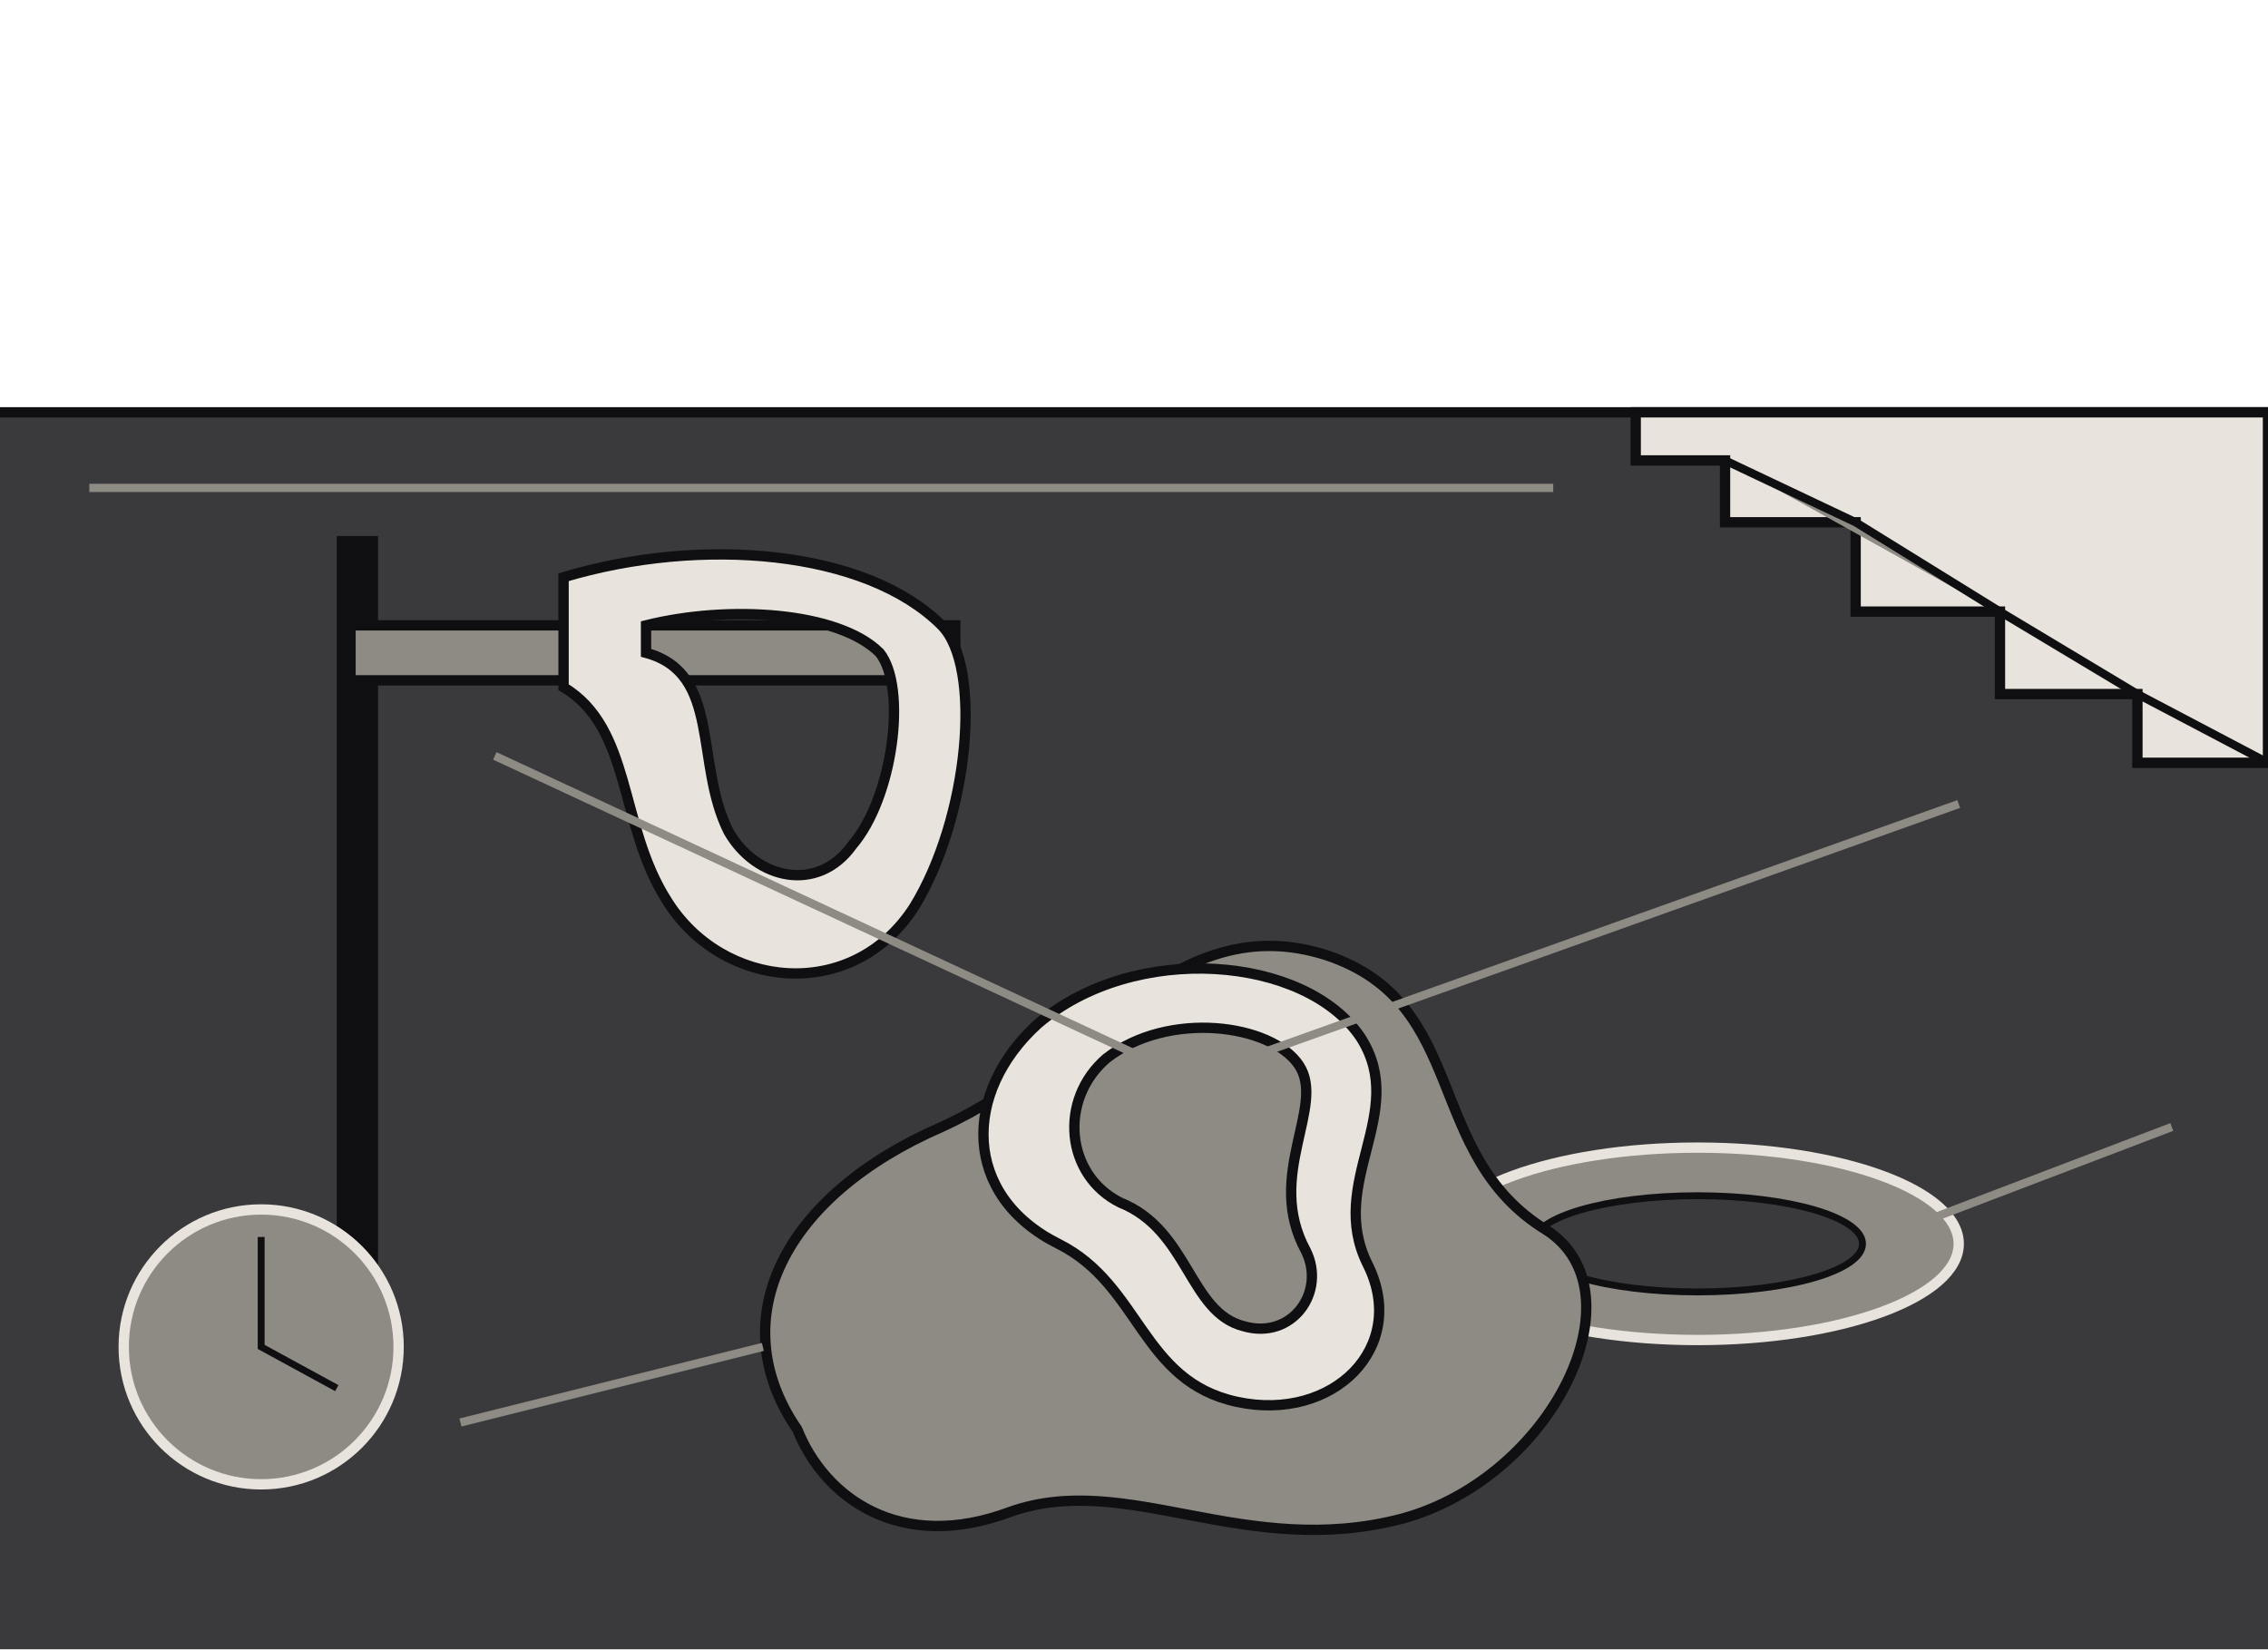
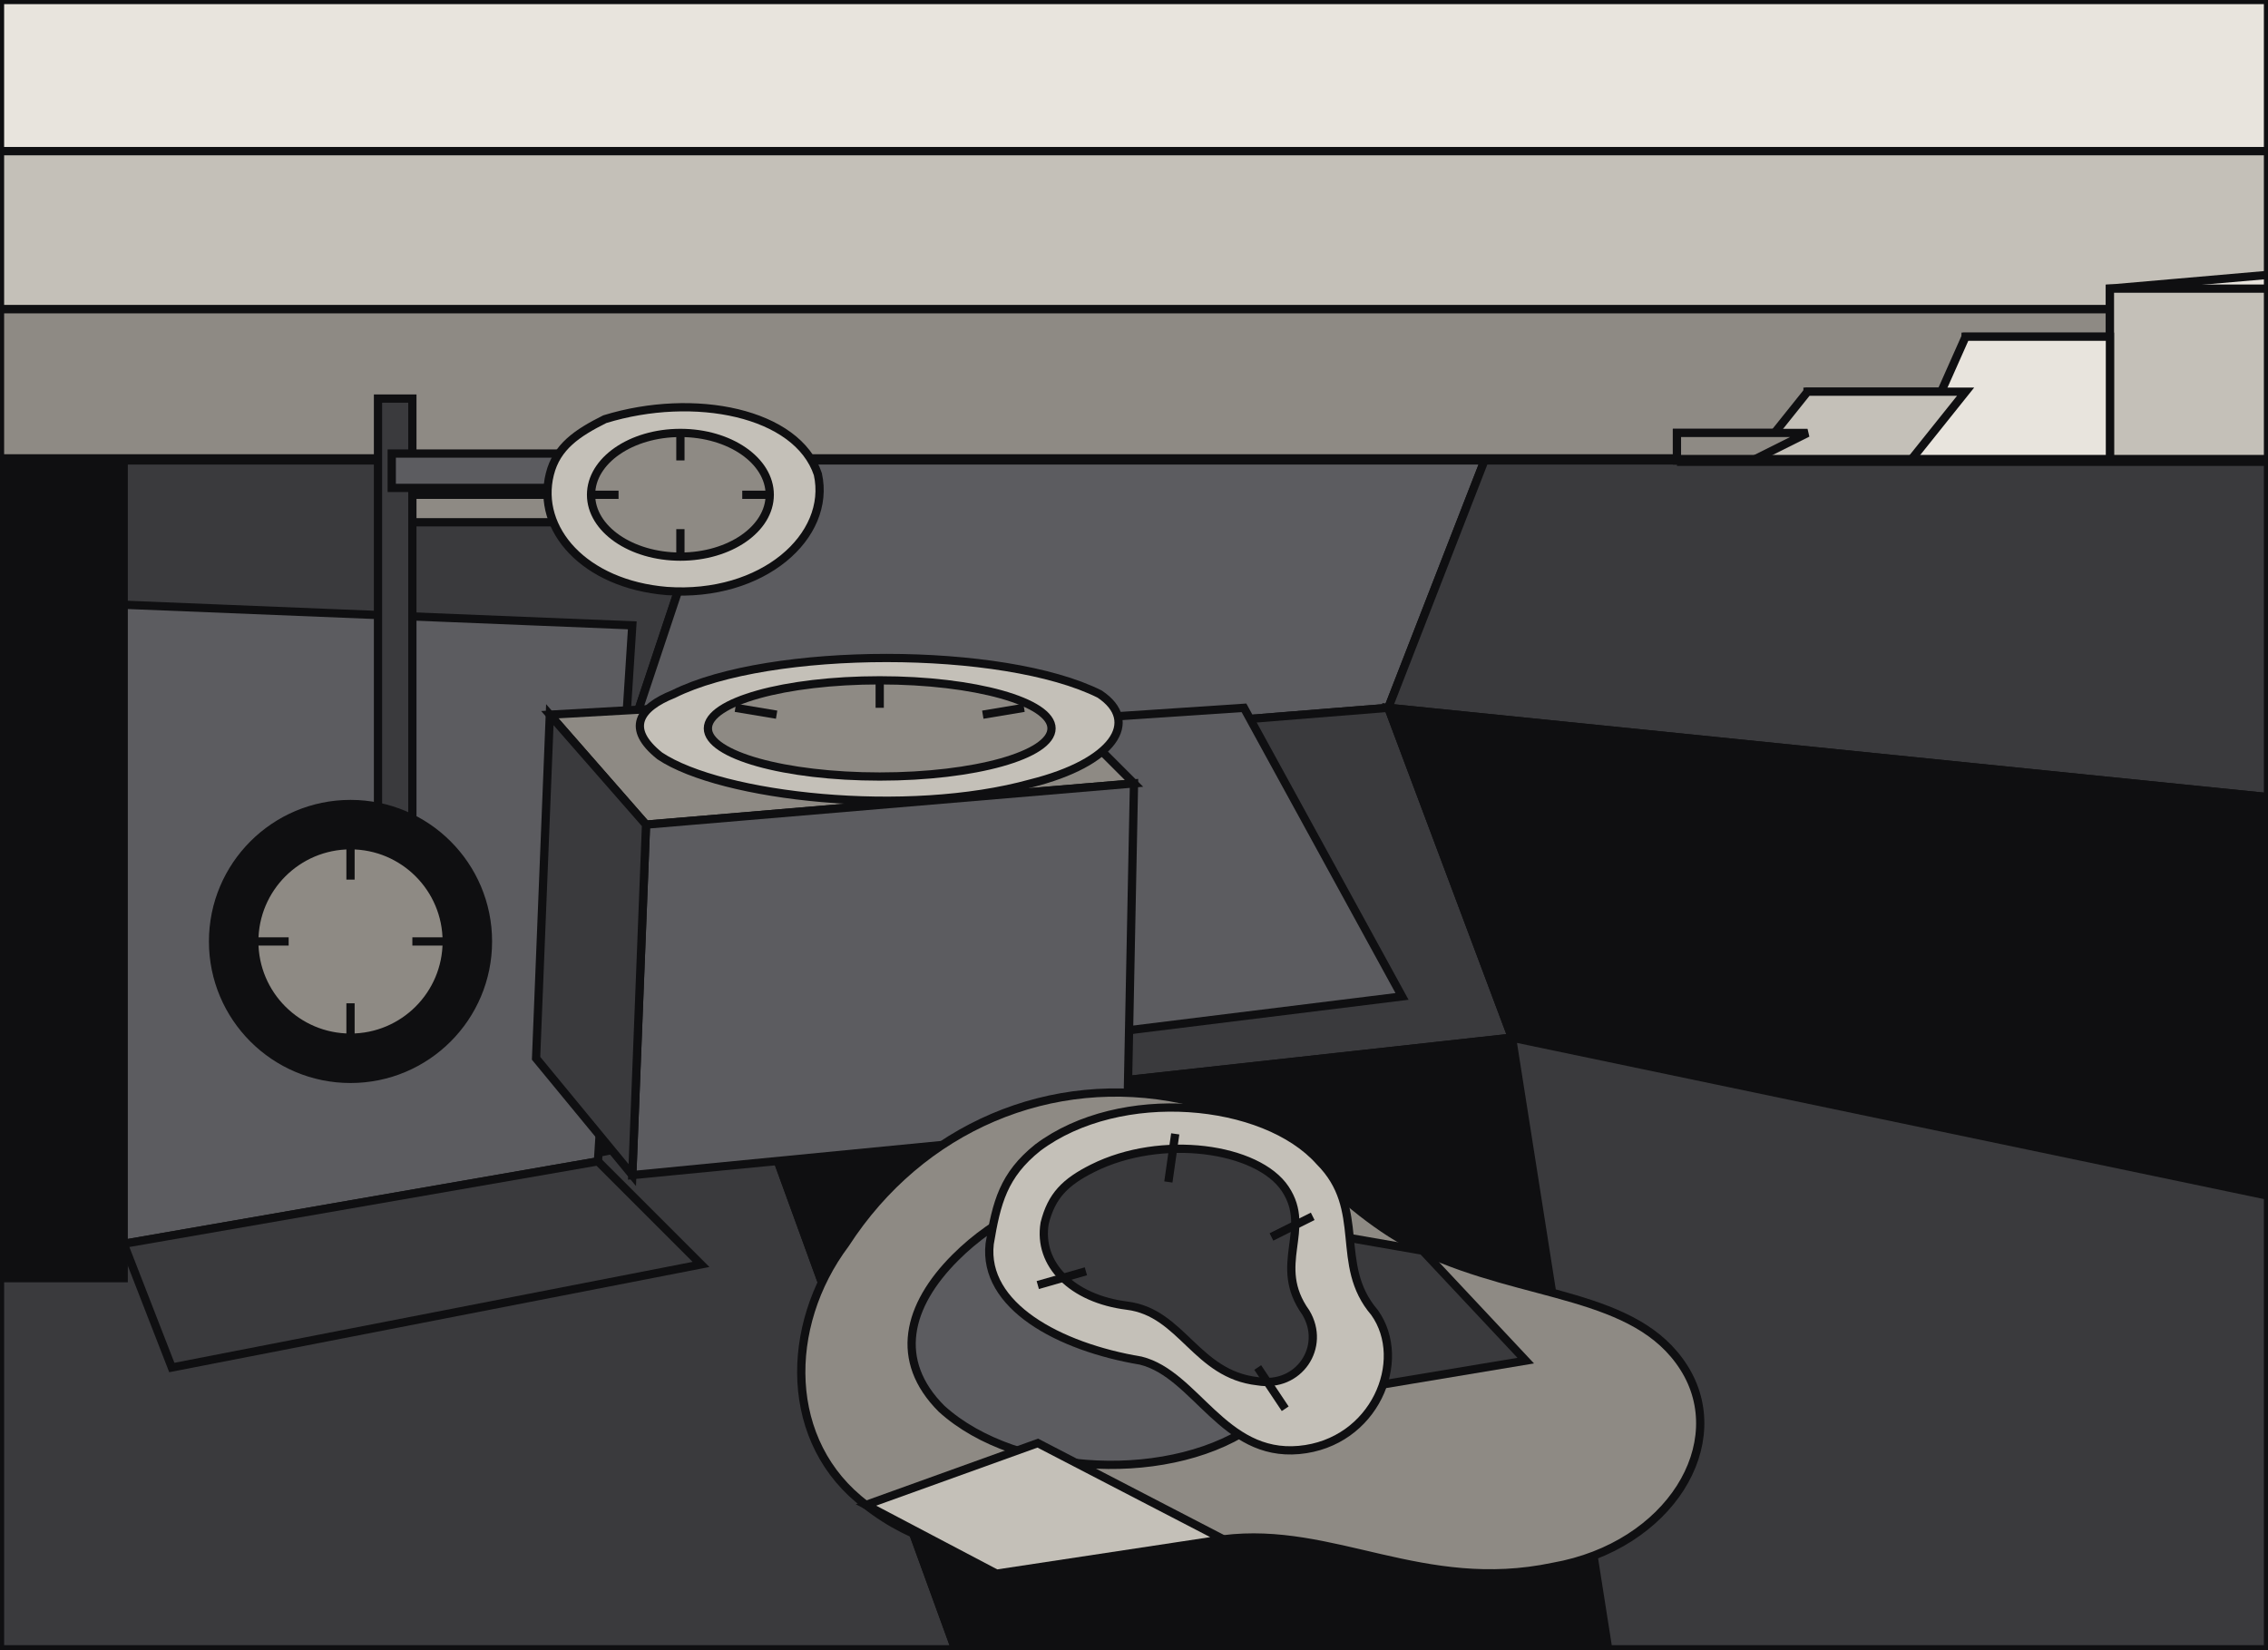
<svg xmlns="http://www.w3.org/2000/svg" viewBox="0 0 330 240" role="img" aria-label="記憶の固執の構図を抽象化した図">
-   <path fill="#3a3a3d" d="M0 60H330V240H0Z" />
-   <path fill="none" stroke="#0f0f11" stroke-width="1.5" d="M0 60H330" />
-   <path fill="#e8e4dd" stroke="#0f0f11" stroke-width="1.5" stroke-linejoin="miter" d="M238 60H330V111H311V101H291V89H270V76H251V67H238Z" />
-   <path fill="#8e8a84" stroke="#0f0f11" stroke-width="1.2" d="M251 67L270 76 291 89 311 101 330 111" />
-   <path fill="#0f0f11" d="M49 78H55V184H49Z" />
-   <path fill="#8e8a84" stroke="#0f0f11" stroke-width="1.5" d="M51 91H139V99H51Z" />
-   <circle cx="38" cy="196" r="20" fill="#8e8a84" stroke="#e8e4dd" stroke-width="1.5" />
-   <path fill="none" stroke="#0f0f11" stroke-width="1" d="M38 180V196L49 202" />
-   <path fill="#e8e4dd" stroke="#0f0f11" stroke-width="1.5" fill-rule="evenodd" d="M82 84C102 78 126 80 137 91C143 97 141 119 133 132C124 146 105 144 97 131C90 120 92 106 82 100ZM94 91C106 88 122 89 128 95C132 100 130 116 124 123C119 130 110 128 106 121C101 111 105 98 94 95Z" />
-   <ellipse cx="247" cy="181" rx="38" ry="14" fill="#8e8a84" stroke="#e8e4dd" stroke-width="1.5" />
-   <ellipse cx="247" cy="181" rx="24" ry="7" fill="#3a3a3d" stroke="#0f0f11" stroke-width="1" />
-   <path fill="#8e8a84" stroke="#0f0f11" stroke-width="1.5" d="M116 208C105 192 114 174 137 164C159 154 171 132 193 139C214 146 207 168 225 179C239 188 226 215 204 221C181 227 164 214 147 220C131 226 120 218 116 208Z" />
-   <path fill="#e8e4dd" stroke="#0f0f11" stroke-width="1.5" fill-rule="evenodd" d="M151 149C165 137 190 139 198 151C205 162 193 172 199 184C205 196 194 207 180 204C166 201 166 187 154 181C140 174 140 159 151 149ZM161 154C170 147 185 149 189 155C193 161 184 171 190 182C193 188 188 195 181 193C173 191 173 179 163 175C155 171 154 160 161 154Z" />
-   <g fill="none" stroke="#8e8a84" stroke-width="1.2">
-     <path d="M13 71H226" />
-     <path d="M72 110L173 157 285 117" />
-     <path d="M67 207L111 196M274 180L316 164" />
+   <g stroke="#0f0f11" stroke-width="1.2" stroke-linejoin="miter">
+     <rect fill="#e8e4dd" x="0" y="0" width="330" height="22" />
+     <rect fill="#c4c0b8" x="0" y="22" width="330" height="23" />
+     <rect fill="#8e8a84" x="0" y="45" width="330" height="22" />
+     <line x1="0" y1="67" x2="330" y2="67" stroke-width="1.8" />
+     <polygon fill="#3a3a3d" points="0,67 105,67 90,112 0,131" />
+     <polygon fill="#5c5c60" points="105,67 216,67 202,103 90,112" />
+     <polygon fill="#3a3a3d" points="216,67 330,67 330,116 202,103" />
+     <polygon fill="#0f0f11" points="0,131 90,112 111,163 0,185" />
+     <polygon fill="#3a3a3d" points="90,112 202,103 220,151 111,163" />
+     <polygon fill="#0f0f11" points="202,103 330,116 330,174 220,151" />
+     <polygon fill="#3a3a3d" points="0,185 111,163 139,240 0,240" />
+     <polygon fill="#0f0f11" points="111,163 220,151 234,240 139,240" />
+     <polygon fill="#3a3a3d" points="220,151 330,174 330,240 234,240" />
+     <polygon fill="#5c5c60" points="91,109 181,103 204,145 107,157" />
+     <polygon fill="#e8e4dd" points="244,67 330,67 330,40 307,42 307,49 286,49 286,57 263,57 263,63 244,63" />
+     <rect fill="#c4c0b8" x="307" y="42" width="23" height="25" />
+     <polygon fill="#e8e4dd" points="286,49 307,49 307,67 278,67" />
+     <polygon fill="#c4c0b8" points="263,57 286,57 278,67 255,67" />
+     <polygon fill="#8e8a84" points="244,63 263,63 255,67 244,67" />
+     <line x1="244" y1="67" x2="330" y2="67" stroke-width="1.6" />
+     <rect fill="#0f0f11" x="0" y="67" width="18" height="119" />
+     <polygon fill="#5c5c60" points="18,88 92,91 87,169 18,181" />
+     <polygon fill="#3a3a3d" points="18,181 87,169 102,184 25,199" />
+     <rect fill="#3a3a3d" x="55" y="58" width="5" height="86" />
+     <rect fill="#5c5c60" x="57" y="66" width="56" height="5" />
+     <polygon fill="#8e8a84" points="60,72 111,72 105,76 60,76" />
+     <polygon fill="#8e8a84" points="80,104 151,100 165,114 94,120" />
+     <polygon fill="#5c5c60" points="94,120 165,114 164,164 92,171" />
+     <polygon fill="#3a3a3d" points="80,104 94,120 92,171 78,154" />
+     <path fill="#c4c0b8" d="M88 61 C101 57 116 60 119 69 C121 78 111 87 97 86 C85 85 78 77 80 69 C81 65 84 63 88 61 Z" />
+     <ellipse fill="#8e8a84" cx="99" cy="72" rx="13" ry="9" />
+     <line x1="99" y1="63" x2="99" y2="67" />
+     <line x1="112" y1="72" x2="108" y2="72" />
+     <line x1="99" y1="81" x2="99" y2="77" />
+     <line x1="86" y1="72" x2="90" y2="72" />
+     <path fill="#c4c0b8" d="M98 101 C112 94 146 94 160 101 C166 105 162 111 150 114 C132 119 105 116 96 110 C91 106 93 103 98 101 Z" />
+     <ellipse fill="#8e8a84" cx="128" cy="106" rx="25" ry="7" />
+     <line x1="107" y1="103" x2="113" y2="104" />
+     <line x1="128" y1="99" x2="128" y2="103" />
+     <line x1="149" y1="103" x2="143" y2="104" />
+     <ellipse fill="#0f0f11" cx="51" cy="137" rx="20" ry="20" />
+     <ellipse fill="#8e8a84" cx="51" cy="137" rx="14" ry="14" />
+     <line x1="51" y1="123" x2="51" y2="128" />
+     <line x1="65" y1="137" x2="60" y2="137" />
+     <line x1="51" y1="151" x2="51" y2="146" />
+     <line x1="37" y1="137" x2="42" y2="137" />
+     <path fill="#8e8a84" d="M123 181 C134 164 153 156 172 160 C187 163 194 176 207 182 C222 189 238 188 245 199 C252 210 243 225 226 228 C207 232 194 222 178 224 C159 227 140 230 126 219 C114 210 114 193 123 181 Z" />
+     <path fill="#5c5c60" d="M139 183 C151 171 170 169 181 178 C191 186 193 199 183 207 C171 216 148 215 137 205 C130 198 132 190 139 183 Z" />
+     <polygon fill="#3a3a3d" points="184,178 207,182 222,198 198,202" />
+     <polygon fill="#c4c0b8" points="126,219 151,210 178,224 145,229" />
+     <path fill="#c4c0b8" d="M151 167 C163 158 184 160 192 169 C199 176 194 184 200 191 C205 198 200 210 189 211 C178 212 174 200 166 198 C154 196 143 190 144 181 C145 175 146 171 151 167 Z" />
+     <path fill="#3a3a3d" d="M159 170 C169 165 183 167 187 173 C191 179 185 184 190 191 C193 196 189 202 183 201 C174 200 172 191 164 190 C156 189 151 184 152 178 C153 174 155 172 159 170 Z" />
+     <line x1="171" y1="165" x2="170" y2="172" />
+     <line x1="191" y1="177" x2="185" y2="180" />
+     <line x1="187" y1="205" x2="183" y2="199" />
+     <line x1="151" y1="187" x2="158" y2="185" />
  </g>
</svg>
